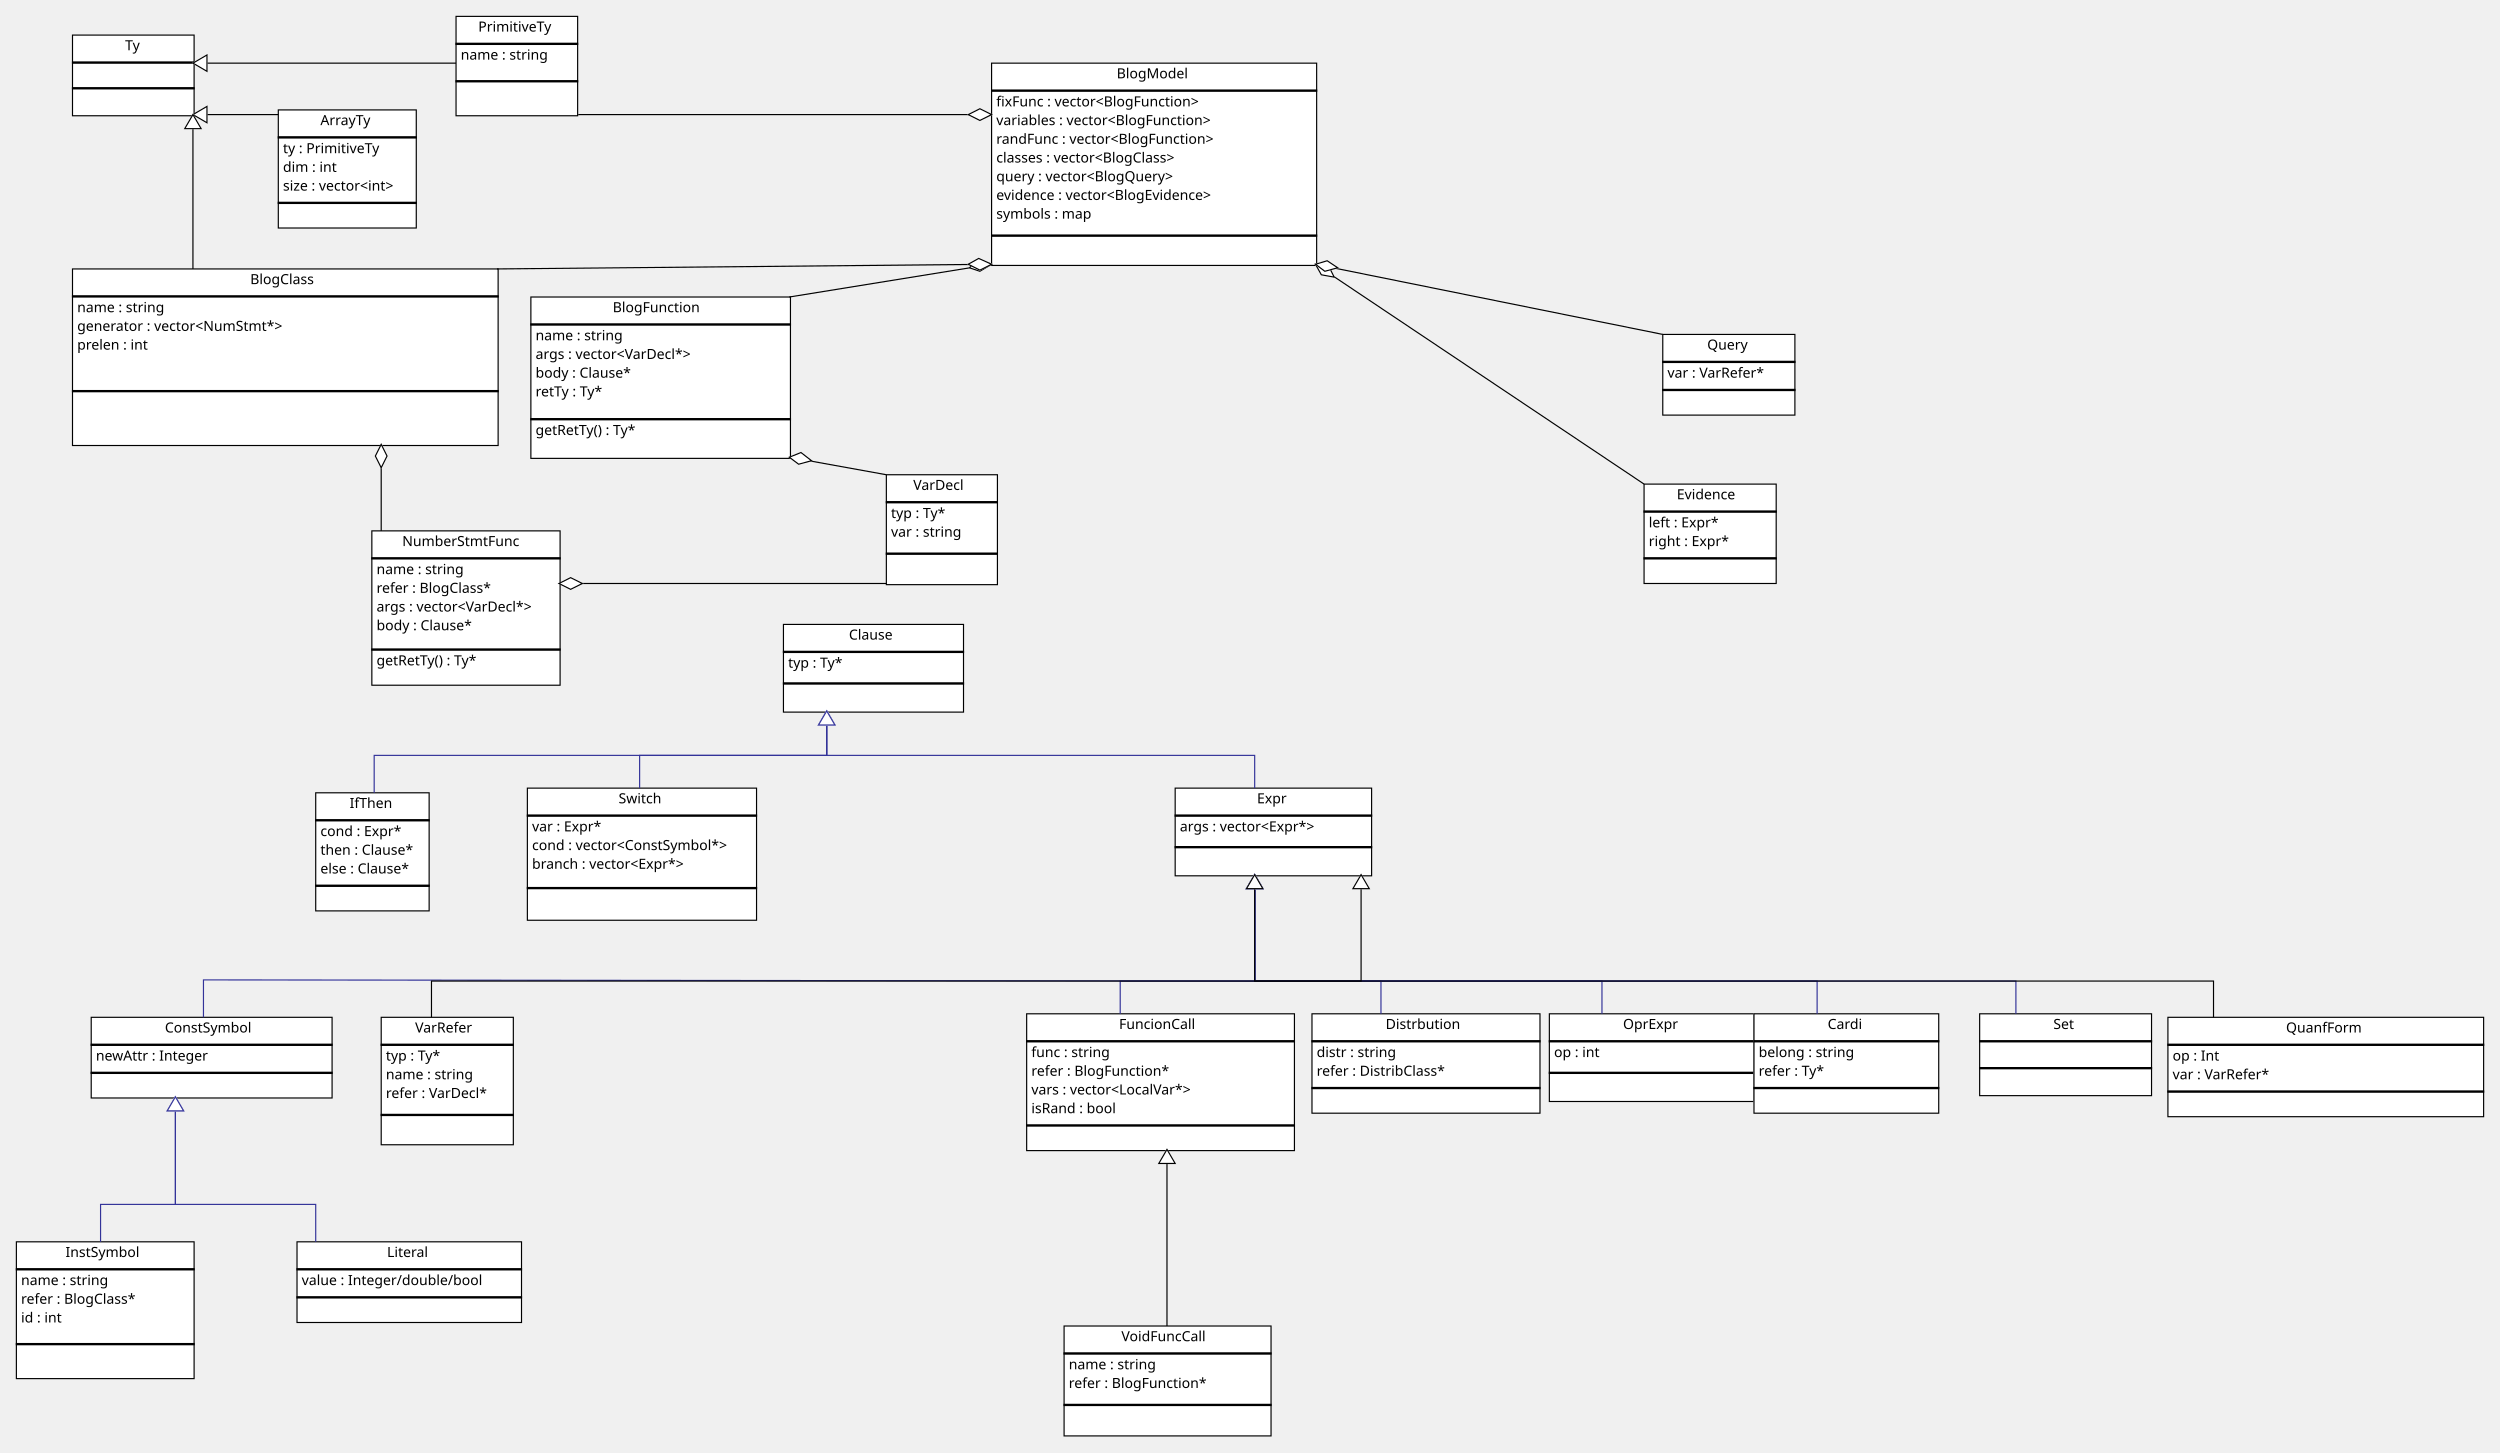
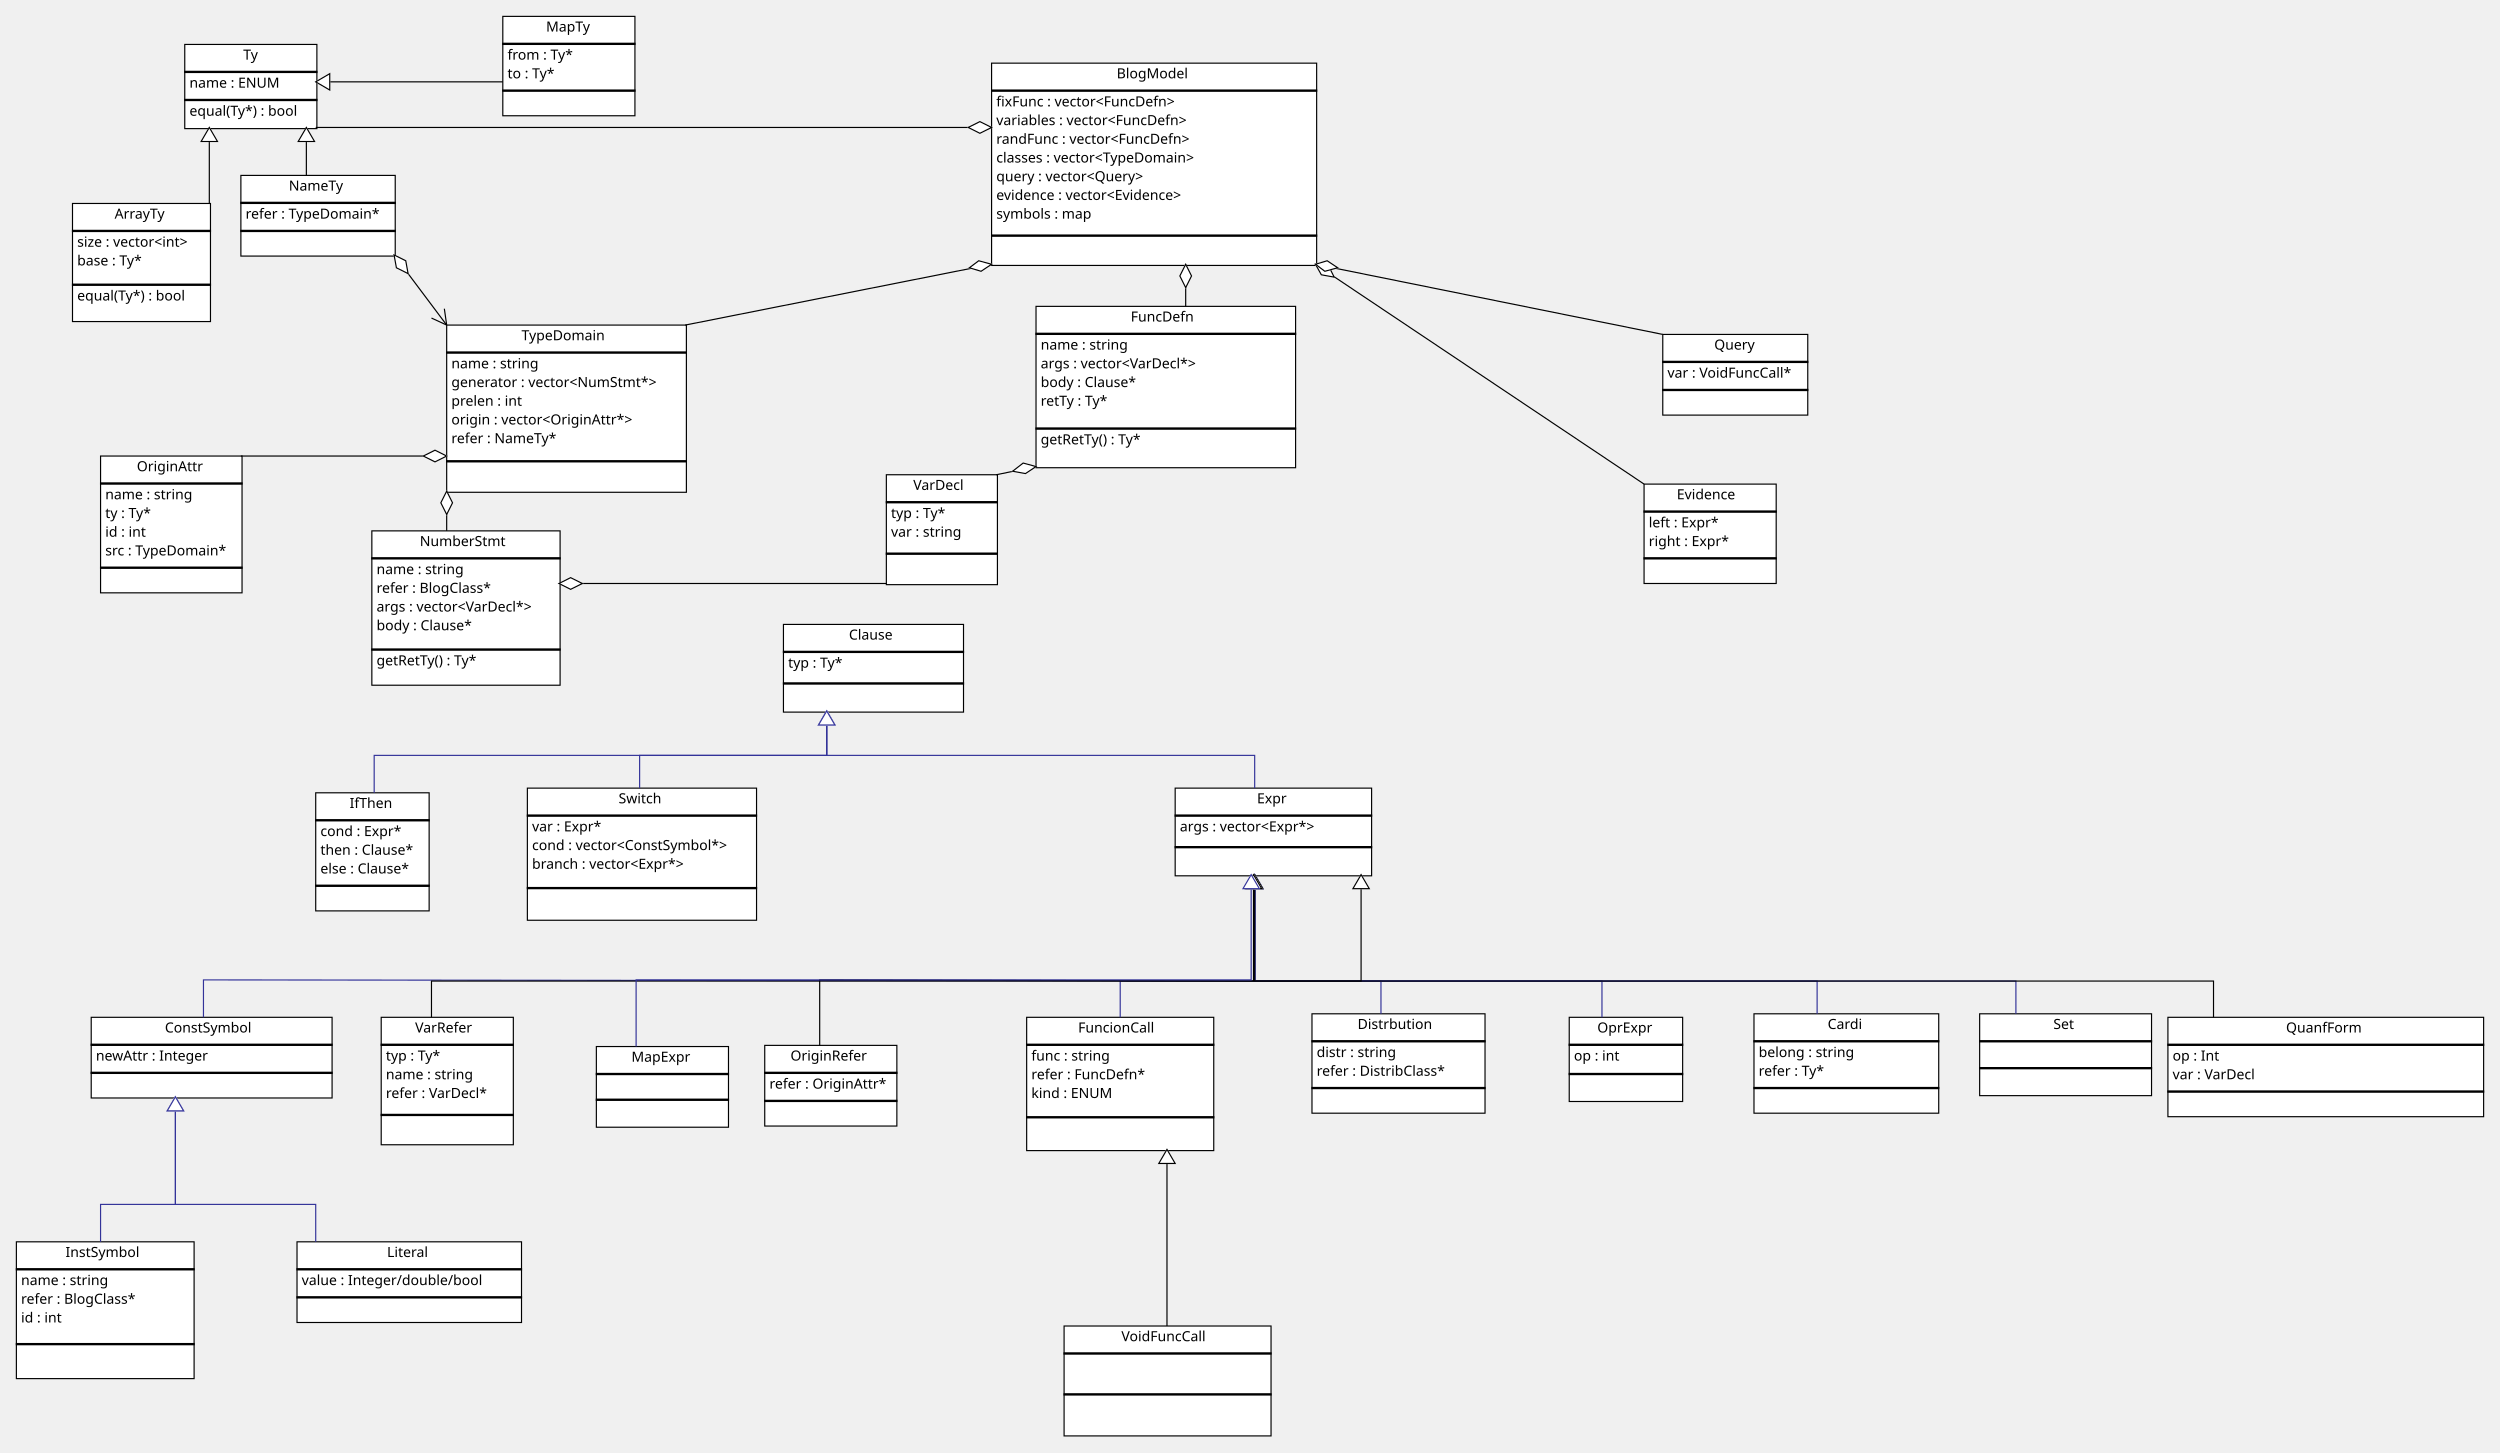
<svg xmlns="http://www.w3.org/2000/svg" height="1242" version="1.1" width="2138">
-   <rect fill="#ffffff" height="138" stroke="#ffffff" stroke-width="1" width="222" x="454" y="254" />
-   <rect fill="none" height="138" stroke="#000000" stroke-width="1" width="222" x="454" y="254" />
-   <text font-family="Dialog" font-size="12" x="524" y="267">
- BlogFunction</text>
-   <rect fill="#000000" height="1" stroke="#000000" stroke-width="1" width="222" x="454" y="277" />
-   <text font-family="Dialog" font-size="12" x="458" y="291">
- name : string</text>
-   <text font-family="Dialog" font-size="12" x="458" y="307">
+   <rect fill="#ffffff" height="138" stroke="#ffffff" stroke-width="1" width="222" x="886" y="262" />
+   <rect fill="none" height="138" stroke="#000000" stroke-width="1" width="222" x="886" y="262" />
+   <text font-family="Dialog" font-size="12" x="967" y="275">
+ FuncDefn</text>
+   <rect fill="#000000" height="1" stroke="#000000" stroke-width="1" width="222" x="886" y="285" />
+   <text font-family="Dialog" font-size="12" x="890" y="299">
+ name : string</text>
+   <text font-family="Dialog" font-size="12" x="890" y="315">
args : vector&lt;VarDecl*&gt;</text>
-   <text font-family="Dialog" font-size="12" x="458" y="323">
+   <text font-family="Dialog" font-size="12" x="890" y="331">
body : Clause*</text>
-   <text font-family="Dialog" font-size="12" x="458" y="339">
+   <text font-family="Dialog" font-size="12" x="890" y="347">
retTy : Ty*</text>
-   <rect fill="#000000" height="1" stroke="#000000" stroke-width="1" width="222" x="454" y="358" />
-   <text font-family="Dialog" font-size="12" x="458" y="372">
+   <rect fill="#000000" height="1" stroke="#000000" stroke-width="1" width="222" x="886" y="366" />
+   <text font-family="Dialog" font-size="12" x="890" y="380">
getRetTy() : Ty*</text>
  <rect fill="#ffffff" height="75" stroke="#ffffff" stroke-width="1" width="154" x="670" y="534" />
  <rect fill="none" height="75" stroke="#000000" stroke-width="1" width="154" x="670" y="534" />
  <text font-family="Dialog" font-size="12" x="726" y="547">
Clause</text>
  <rect fill="#000000" height="1" stroke="#000000" stroke-width="1" width="154" x="670" y="557" />
  <text font-family="Dialog" font-size="12" x="674" y="571">
typ : Ty*</text>
  <rect fill="#000000" height="1" stroke="#000000" stroke-width="1" width="154" x="670" y="584" />
  <rect fill="#ffffff" height="101" stroke="#ffffff" stroke-width="1" width="97" x="270" y="678" />
  <rect fill="none" height="101" stroke="#000000" stroke-width="1" width="97" x="270" y="678" />
  <text font-family="Dialog" font-size="12" x="299" y="691">
IfThen</text>
  <rect fill="#000000" height="1" stroke="#000000" stroke-width="1" width="97" x="270" y="701" />
  <text font-family="Dialog" font-size="12" x="274" y="715">
cond : Expr*</text>
  <text font-family="Dialog" font-size="12" x="274" y="731">
then : Clause*</text>
  <text font-family="Dialog" font-size="12" x="274" y="747">
else : Clause*</text>
  <rect fill="#000000" height="1" stroke="#000000" stroke-width="1" width="97" x="270" y="757" />
  <rect fill="#ffffff" height="113" stroke="#ffffff" stroke-width="1" width="196" x="451" y="674" />
  <rect fill="none" height="113" stroke="#000000" stroke-width="1" width="196" x="451" y="674" />
  <text font-family="Dialog" font-size="12" x="529" y="687">
Switch</text>
  <rect fill="#000000" height="1" stroke="#000000" stroke-width="1" width="196" x="451" y="697" />
  <text font-family="Dialog" font-size="12" x="455" y="711">
var : Expr*</text>
  <text font-family="Dialog" font-size="12" x="455" y="727">
cond : vector&lt;ConstSymbol*&gt;</text>
  <text font-family="Dialog" font-size="12" x="455" y="743">
branch : vector&lt;Expr*&gt;</text>
  <rect fill="#000000" height="1" stroke="#000000" stroke-width="1" width="196" x="451" y="759" />
  <rect fill="#ffffff" height="75" stroke="#ffffff" stroke-width="1" width="168" x="1005" y="674" />
  <rect fill="none" height="75" stroke="#000000" stroke-width="1" width="168" x="1005" y="674" />
  <text font-family="Dialog" font-size="12" x="1075" y="687">
Expr</text>
  <rect fill="#000000" height="1" stroke="#000000" stroke-width="1" width="168" x="1005" y="697" />
  <text font-family="Dialog" font-size="12" x="1009" y="711">
args : vector&lt;Expr*&gt;</text>
  <rect fill="#000000" height="1" stroke="#000000" stroke-width="1" width="168" x="1005" y="724" />
  <rect fill="#ffffff" height="69" stroke="#ffffff" stroke-width="1" width="206" x="78" y="870" />
  <rect fill="none" height="69" stroke="#000000" stroke-width="1" width="206" x="78" y="870" />
  <text font-family="Dialog" font-size="12" x="141" y="883">
ConstSymbol</text>
  <rect fill="#000000" height="1" stroke="#000000" stroke-width="1" width="206" x="78" y="893" />
  <text font-family="Dialog" font-size="12" x="82" y="907">
newAttr : Integer</text>
  <rect fill="#000000" height="1" stroke="#000000" stroke-width="1" width="206" x="78" y="917" />
  <rect fill="#ffffff" height="117" stroke="#ffffff" stroke-width="1" width="152" x="14" y="1062" />
  <rect fill="none" height="117" stroke="#000000" stroke-width="1" width="152" x="14" y="1062" />
  <text font-family="Dialog" font-size="12" x="56" y="1075">
InstSymbol</text>
  <rect fill="#000000" height="1" stroke="#000000" stroke-width="1" width="152" x="14" y="1085" />
  <text font-family="Dialog" font-size="12" x="18" y="1099">
name : string</text>
  <text font-family="Dialog" font-size="12" x="18" y="1115">
refer : BlogClass*</text>
  <text font-family="Dialog" font-size="12" x="18" y="1131">
id : int</text>
  <rect fill="#000000" height="1" stroke="#000000" stroke-width="1" width="152" x="14" y="1149" />
  <rect fill="#ffffff" height="69" stroke="#ffffff" stroke-width="1" width="192" x="254" y="1062" />
  <rect fill="none" height="69" stroke="#000000" stroke-width="1" width="192" x="254" y="1062" />
  <text font-family="Dialog" font-size="12" x="331" y="1075">
Literal</text>
  <rect fill="#000000" height="1" stroke="#000000" stroke-width="1" width="192" x="254" y="1085" />
  <text font-family="Dialog" font-size="12" x="258" y="1099">
value : Integer/double/bool</text>
  <rect fill="#000000" height="1" stroke="#000000" stroke-width="1" width="192" x="254" y="1109" />
  <rect fill="#ffffff" height="109" stroke="#ffffff" stroke-width="1" width="113" x="326" y="870" />
  <rect fill="none" height="109" stroke="#000000" stroke-width="1" width="113" x="326" y="870" />
  <text font-family="Dialog" font-size="12" x="355" y="883">
VarRefer</text>
  <rect fill="#000000" height="1" stroke="#000000" stroke-width="1" width="113" x="326" y="893" />
  <text font-family="Dialog" font-size="12" x="330" y="907">
typ : Ty*</text>
  <text font-family="Dialog" font-size="12" x="330" y="923">
name : string</text>
  <text font-family="Dialog" font-size="12" x="330" y="939">
refer : VarDecl*</text>
  <rect fill="#000000" height="1" stroke="#000000" stroke-width="1" width="113" x="326" y="953" />
  <rect fill="#ffffff" height="94" stroke="#ffffff" stroke-width="1" width="177" x="910" y="1134" />
  <rect fill="none" height="94" stroke="#000000" stroke-width="1" width="177" x="910" y="1134" />
  <text font-family="Dialog" font-size="12" x="959" y="1147">
VoidFuncCall</text>
  <rect fill="#000000" height="1" stroke="#000000" stroke-width="1" width="177" x="910" y="1157" />
-   <text font-family="Dialog" font-size="12" x="914" y="1171">
- name : string</text>
-   <text font-family="Dialog" font-size="12" x="914" y="1187">
- refer : BlogFunction*</text>
-   <rect fill="#000000" height="1" stroke="#000000" stroke-width="1" width="177" x="910" y="1201" />
-   <rect fill="#ffffff" height="117" stroke="#ffffff" stroke-width="1" width="229" x="878" y="867" />
-   <rect fill="none" height="117" stroke="#000000" stroke-width="1" width="229" x="878" y="867" />
-   <text font-family="Dialog" font-size="12" x="957" y="880">
+   <rect fill="#000000" height="1" stroke="#000000" stroke-width="1" width="177" x="910" y="1192" />
+   <rect fill="#ffffff" height="114" stroke="#ffffff" stroke-width="1" width="160" x="878" y="870" />
+   <rect fill="none" height="114" stroke="#000000" stroke-width="1" width="160" x="878" y="870" />
+   <text font-family="Dialog" font-size="12" x="922" y="883">
FuncionCall</text>
-   <rect fill="#000000" height="1" stroke="#000000" stroke-width="1" width="229" x="878" y="890" />
-   <text font-family="Dialog" font-size="12" x="882" y="904">
+   <rect fill="#000000" height="1" stroke="#000000" stroke-width="1" width="160" x="878" y="893" />
+   <text font-family="Dialog" font-size="12" x="882" y="907">
func : string</text>
-   <text font-family="Dialog" font-size="12" x="882" y="920">
- refer : BlogFunction*</text>
-   <text font-family="Dialog" font-size="12" x="882" y="936">
- vars : vector&lt;LocalVar*&gt;</text>
-   <text font-family="Dialog" font-size="12" x="882" y="952">
- isRand : bool</text>
-   <rect fill="#000000" height="1" stroke="#000000" stroke-width="1" width="229" x="878" y="962" />
+   <text font-family="Dialog" font-size="12" x="882" y="923">
+ refer : FuncDefn*</text>
+   <text font-family="Dialog" font-size="12" x="882" y="939">
+ kind : ENUM</text>
+   <rect fill="#000000" height="1" stroke="#000000" stroke-width="1" width="160" x="878" y="955" />
  <polyline fill="none" points="320,678 320,646 707,646 707,608" stroke="#333399" stroke-width="1" />
  <polygon fill="#ffffff" points="707,608 714,620 700,620" stroke="#ffffff" stroke-width="1" />
  <polygon fill="none" points="707,608 714,620 700,620" stroke="#333399" stroke-width="1" />
  <polyline fill="none" points="547,674 547,646 707,646 707,608" stroke="#333399" stroke-width="1" />
  <polygon fill="#ffffff" points="707,608 714,620 700,620" stroke="#ffffff" stroke-width="1" />
  <polygon fill="none" points="707,608 714,620 700,620" stroke="#333399" stroke-width="1" />
  <polyline fill="none" points="1073,674 1073,646 707,646 707,608" stroke="#333399" stroke-width="1" />
  <polygon fill="#ffffff" points="707,608 714,620 700,620" stroke="#ffffff" stroke-width="1" />
  <polygon fill="none" points="707,608 714,620 700,620" stroke="#333399" stroke-width="1" />
  <polyline fill="none" points="174,870 174,838 1073,839 1073,748" stroke="#333399" stroke-width="1" />
  <polygon fill="#ffffff" points="1073,748 1080,760 1066,760" stroke="#ffffff" stroke-width="1" />
  <polygon fill="none" points="1073,748 1080,760 1066,760" stroke="#333399" stroke-width="1" />
  <polyline fill="none" points="270,1062 270,1030 150,1030 150,938" stroke="#333399" stroke-width="1" />
  <polygon fill="#ffffff" points="150,938 157,950 143,950" stroke="#ffffff" stroke-width="1" />
  <polygon fill="none" points="150,938 157,950 143,950" stroke="#333399" stroke-width="1" />
  <polyline fill="none" points="86,1062 86,1030 150,1030 150,938" stroke="#333399" stroke-width="1" />
  <polygon fill="#ffffff" points="150,938 157,950 143,950" stroke="#ffffff" stroke-width="1" />
  <polygon fill="none" points="150,938 157,950 143,950" stroke="#333399" stroke-width="1" />
-   <polyline fill="none" points="958,867 958,839 1073,839 1073,748" stroke="#333399" stroke-width="1" />
-   <polygon fill="#ffffff" points="1073,748 1080,760 1066,760" stroke="#ffffff" stroke-width="1" />
-   <polygon fill="none" points="1073,748 1080,760 1066,760" stroke="#333399" stroke-width="1" />
-   <rect fill="#ffffff" height="85" stroke="#ffffff" stroke-width="1" width="195" x="1122" y="867" />
-   <rect fill="none" height="85" stroke="#000000" stroke-width="1" width="195" x="1122" y="867" />
-   <text font-family="Dialog" font-size="12" x="1185" y="880">
+   <polyline fill="none" points="958,870 958,839 1073,839 1073,748" stroke="#333399" stroke-width="1" />
+   <polygon fill="#ffffff" points="1073,748 1080,760 1066,760" stroke="#ffffff" stroke-width="1" />
+   <polygon fill="none" points="1073,748 1080,760 1066,760" stroke="#333399" stroke-width="1" />
+   <rect fill="#ffffff" height="85" stroke="#ffffff" stroke-width="1" width="148" x="1122" y="867" />
+   <rect fill="none" height="85" stroke="#000000" stroke-width="1" width="148" x="1122" y="867" />
+   <text font-family="Dialog" font-size="12" x="1161" y="880">
Distrbution</text>
-   <rect fill="#000000" height="1" stroke="#000000" stroke-width="1" width="195" x="1122" y="890" />
+   <rect fill="#000000" height="1" stroke="#000000" stroke-width="1" width="148" x="1122" y="890" />
  <text font-family="Dialog" font-size="12" x="1126" y="904">
distr : string</text>
  <text font-family="Dialog" font-size="12" x="1126" y="920">
refer : DistribClass*</text>
-   <rect fill="#000000" height="1" stroke="#000000" stroke-width="1" width="195" x="1122" y="930" />
+   <rect fill="#000000" height="1" stroke="#000000" stroke-width="1" width="148" x="1122" y="930" />
  <polyline fill="none" points="1181,867 1181,839 1073,839 1073,748" stroke="#333399" stroke-width="1" />
  <polygon fill="#ffffff" points="1073,748 1080,760 1066,760" stroke="#ffffff" stroke-width="1" />
  <polygon fill="none" points="1073,748 1080,760 1066,760" stroke="#333399" stroke-width="1" />
-   <rect fill="#ffffff" height="75" stroke="#ffffff" stroke-width="1" width="175" x="1325" y="867" />
-   <rect fill="none" height="75" stroke="#000000" stroke-width="1" width="175" x="1325" y="867" />
-   <text font-family="Dialog" font-size="12" x="1388" y="880">
+   <rect fill="#ffffff" height="72" stroke="#ffffff" stroke-width="1" width="97" x="1342" y="870" />
+   <rect fill="none" height="72" stroke="#000000" stroke-width="1" width="97" x="1342" y="870" />
+   <text font-family="Dialog" font-size="12" x="1366" y="883">
OprExpr</text>
-   <rect fill="#000000" height="1" stroke="#000000" stroke-width="1" width="175" x="1325" y="890" />
-   <text font-family="Dialog" font-size="12" x="1329" y="904">
+   <rect fill="#000000" height="1" stroke="#000000" stroke-width="1" width="97" x="1342" y="893" />
+   <text font-family="Dialog" font-size="12" x="1346" y="907">
op : int</text>
-   <rect fill="#000000" height="1" stroke="#000000" stroke-width="1" width="175" x="1325" y="917" />
-   <polyline fill="none" points="1370,867 1370,839 1073,839 1073,748" stroke="#333399" stroke-width="1" />
+   <rect fill="#000000" height="1" stroke="#000000" stroke-width="1" width="97" x="1342" y="918" />
+   <polyline fill="none" points="1370,870 1370,839 1073,839 1073,748" stroke="#333399" stroke-width="1" />
  <polygon fill="#ffffff" points="1073,748 1080,760 1066,760" stroke="#ffffff" stroke-width="1" />
  <polygon fill="none" points="1073,748 1080,760 1066,760" stroke="#333399" stroke-width="1" />
  <rect fill="#ffffff" height="85" stroke="#ffffff" stroke-width="1" width="158" x="1500" y="867" />
  <rect fill="none" height="85" stroke="#000000" stroke-width="1" width="158" x="1500" y="867" />
  <text font-family="Dialog" font-size="12" x="1563" y="880">
Cardi</text>
  <rect fill="#000000" height="1" stroke="#000000" stroke-width="1" width="158" x="1500" y="890" />
  <text font-family="Dialog" font-size="12" x="1504" y="904">
belong : string</text>
  <text font-family="Dialog" font-size="12" x="1504" y="920">
refer : Ty*</text>
  <rect fill="#000000" height="1" stroke="#000000" stroke-width="1" width="158" x="1500" y="930" />
  <polyline fill="none" points="1554,867 1554,839 1073,839 1073,748" stroke="#333399" stroke-width="1" />
  <polygon fill="#ffffff" points="1073,748 1080,760 1066,760" stroke="#ffffff" stroke-width="1" />
  <polygon fill="none" points="1073,748 1080,760 1066,760" stroke="#333399" stroke-width="1" />
  <rect fill="#ffffff" height="70" stroke="#ffffff" stroke-width="1" width="147" x="1693" y="867" />
  <rect fill="none" height="70" stroke="#000000" stroke-width="1" width="147" x="1693" y="867" />
  <text font-family="Dialog" font-size="12" x="1756" y="880">
Set</text>
  <rect fill="#000000" height="1" stroke="#000000" stroke-width="1" width="147" x="1693" y="890" />
  <rect fill="#000000" height="1" stroke="#000000" stroke-width="1" width="147" x="1693" y="913" />
  <polyline fill="none" points="1724,867 1724,839 1073,839 1073,748" stroke="#333399" stroke-width="1" />
  <polygon fill="#ffffff" points="1073,748 1080,760 1066,760" stroke="#ffffff" stroke-width="1" />
  <polygon fill="none" points="1073,748 1080,760 1066,760" stroke="#333399" stroke-width="1" />
  <rect fill="#ffffff" height="85" stroke="#ffffff" stroke-width="1" width="270" x="1854" y="870" />
  <rect fill="none" height="85" stroke="#000000" stroke-width="1" width="270" x="1854" y="870" />
  <text font-family="Dialog" font-size="12" x="1955" y="883">
QuanfForm</text>
  <rect fill="#000000" height="1" stroke="#000000" stroke-width="1" width="270" x="1854" y="893" />
  <text font-family="Dialog" font-size="12" x="1858" y="907">
op : Int</text>
  <text font-family="Dialog" font-size="12" x="1858" y="923">
- var : VarRefer*</text>
+ var : VarDecl</text>
  <rect fill="#000000" height="1" stroke="#000000" stroke-width="1" width="270" x="1854" y="933" />
-   <rect fill="#ffffff" height="151" stroke="#ffffff" stroke-width="1" width="364" x="62" y="230" />
-   <rect fill="none" height="151" stroke="#000000" stroke-width="1" width="364" x="62" y="230" />
-   <text font-family="Dialog" font-size="12" x="214" y="243">
- BlogClass</text>
-   <rect fill="#000000" height="1" stroke="#000000" stroke-width="1" width="364" x="62" y="253" />
-   <text font-family="Dialog" font-size="12" x="66" y="267">
- name : string</text>
-   <text font-family="Dialog" font-size="12" x="66" y="283">
+   <rect fill="#ffffff" height="143" stroke="#ffffff" stroke-width="1" width="205" x="382" y="278" />
+   <rect fill="none" height="143" stroke="#000000" stroke-width="1" width="205" x="382" y="278" />
+   <text font-family="Dialog" font-size="12" x="446" y="291">
+ TypeDomain</text>
+   <rect fill="#000000" height="1" stroke="#000000" stroke-width="1" width="205" x="382" y="301" />
+   <text font-family="Dialog" font-size="12" x="386" y="315">
+ name : string</text>
+   <text font-family="Dialog" font-size="12" x="386" y="331">
generator : vector&lt;NumStmt*&gt;</text>
-   <text font-family="Dialog" font-size="12" x="66" y="299">
+   <text font-family="Dialog" font-size="12" x="386" y="347">
prelen : int</text>
-   <rect fill="#000000" height="1" stroke="#000000" stroke-width="1" width="364" x="62" y="334" />
+   <text font-family="Dialog" font-size="12" x="386" y="363">
+ origin : vector&lt;OriginAttr*&gt;</text>
+   <text font-family="Dialog" font-size="12" x="386" y="379">
+ refer : NameTy*</text>
+   <rect fill="#000000" height="1" stroke="#000000" stroke-width="1" width="205" x="382" y="394" />
  <rect fill="#ffffff" height="132" stroke="#ffffff" stroke-width="1" width="161" x="318" y="454" />
  <rect fill="none" height="132" stroke="#000000" stroke-width="1" width="161" x="318" y="454" />
-   <text font-family="Dialog" font-size="12" x="344" y="467">
- NumberStmtFunc</text>
+   <text font-family="Dialog" font-size="12" x="359" y="467">
+ NumberStmt</text>
  <rect fill="#000000" height="1" stroke="#000000" stroke-width="1" width="161" x="318" y="477" />
  <text font-family="Dialog" font-size="12" x="322" y="491">
name : string</text>
  <text font-family="Dialog" font-size="12" x="322" y="507">
refer : BlogClass*</text>
  <text font-family="Dialog" font-size="12" x="322" y="523">
args : vector&lt;VarDecl*&gt;</text>
  <text font-family="Dialog" font-size="12" x="322" y="539">
body : Clause*</text>
  <rect fill="#000000" height="1" stroke="#000000" stroke-width="1" width="161" x="318" y="555" />
  <text font-family="Dialog" font-size="12" x="322" y="569">
getRetTy() : Ty*</text>
  <rect fill="#ffffff" height="173" stroke="#ffffff" stroke-width="1" width="278" x="848" y="54" />
  <rect fill="none" height="173" stroke="#000000" stroke-width="1" width="278" x="848" y="54" />
  <text font-family="Dialog" font-size="12" x="955" y="67">
BlogModel</text>
  <rect fill="#000000" height="1" stroke="#000000" stroke-width="1" width="278" x="848" y="77" />
  <text font-family="Dialog" font-size="12" x="852" y="91">
- fixFunc : vector&lt;BlogFunction&gt;</text>
+ fixFunc : vector&lt;FuncDefn&gt;</text>
  <text font-family="Dialog" font-size="12" x="852" y="107">
- variables : vector&lt;BlogFunction&gt;</text>
+ variables : vector&lt;FuncDefn&gt;</text>
  <text font-family="Dialog" font-size="12" x="852" y="123">
- randFunc : vector&lt;BlogFunction&gt;</text>
+ randFunc : vector&lt;FuncDefn&gt;</text>
  <text font-family="Dialog" font-size="12" x="852" y="139">
- classes : vector&lt;BlogClass&gt;</text>
+ classes : vector&lt;TypeDomain&gt;</text>
  <text font-family="Dialog" font-size="12" x="852" y="155">
- query : vector&lt;BlogQuery&gt;</text>
+ query : vector&lt;Query&gt;</text>
  <text font-family="Dialog" font-size="12" x="852" y="171">
- evidence : vector&lt;BlogEvidence&gt;</text>
+ evidence : vector&lt;Evidence&gt;</text>
  <text font-family="Dialog" font-size="12" x="852" y="187">
symbols : map</text>
  <rect fill="#000000" height="1" stroke="#000000" stroke-width="1" width="278" x="848" y="201" />
  <rect fill="#ffffff" height="94" stroke="#ffffff" stroke-width="1" width="95" x="758" y="406" />
  <rect fill="none" height="94" stroke="#000000" stroke-width="1" width="95" x="758" y="406" />
  <text font-family="Dialog" font-size="12" x="781" y="419">
VarDecl</text>
  <rect fill="#000000" height="1" stroke="#000000" stroke-width="1" width="95" x="758" y="429" />
  <text font-family="Dialog" font-size="12" x="762" y="443">
typ : Ty*</text>
  <text font-family="Dialog" font-size="12" x="762" y="459">
var : string</text>
  <rect fill="#000000" height="1" stroke="#000000" stroke-width="1" width="95" x="758" y="473" />
  <polyline fill="none" points="369,870 369,839 1164,839 1164,748" stroke="#000000" stroke-width="1" />
  <polygon fill="#ffffff" points="1164,748 1171,760 1157,760" stroke="#ffffff" stroke-width="1" />
  <polygon fill="none" points="1164,748 1171,760 1157,760" stroke="#000000" stroke-width="1" />
  <polyline fill="none" points="1893,870 1893,839 1073,839 1073,748" stroke="#000000" stroke-width="1" />
  <polygon fill="#ffffff" points="1073,748 1080,760 1066,760" stroke="#ffffff" stroke-width="1" />
  <polygon fill="none" points="1073,748 1080,760 1066,760" stroke="#000000" stroke-width="1" />
-   <polyline fill="none" points="848,98 493,98" stroke="#000000" stroke-width="1" />
-   <polygon fill="#ffffff" points="848,98 838,103 828,98 838,93" stroke="#ffffff" stroke-width="1" />
-   <polygon fill="none" points="848,98 838,103 828,98 838,93" stroke="#000000" stroke-width="1" />
-   <polyline fill="none" points="848,226 675,254" stroke="#000000" stroke-width="1" />
-   <polygon fill="#ffffff" points="848,226 838,232 829,229 837,222" stroke="#ffffff" stroke-width="1" />
-   <polygon fill="none" points="848,226 838,232 829,229 837,222" stroke="#000000" stroke-width="1" />
-   <polyline fill="none" points="848,226 425,230" stroke="#000000" stroke-width="1" />
-   <polygon fill="#ffffff" points="848,226 838,231 828,226 837,221" stroke="#ffffff" stroke-width="1" />
-   <polygon fill="none" points="848,226 838,231 828,226 837,221" stroke="#000000" stroke-width="1" />
-   <polyline fill="none" points="675,391 758,406" stroke="#000000" stroke-width="1" />
-   <polygon fill="#ffffff" points="675,391 685,387 694,394 683,397" stroke="#ffffff" stroke-width="1" />
-   <polygon fill="none" points="675,391 685,387 694,394 683,397" stroke="#000000" stroke-width="1" />
+   <polyline fill="none" points="1014,226 1014,262" stroke="#000000" stroke-width="1" />
+   <polygon fill="#ffffff" points="1014,226 1019,236 1014,246 1009,236" stroke="#ffffff" stroke-width="1" />
+   <polygon fill="none" points="1014,226 1019,236 1014,246 1009,236" stroke="#000000" stroke-width="1" />
+   <polyline fill="none" points="848,226 586,278" stroke="#000000" stroke-width="1" />
+   <polygon fill="#ffffff" points="848,226 839,232 829,229 837,223" stroke="#ffffff" stroke-width="1" />
+   <polygon fill="none" points="848,226 839,232 829,229 837,223" stroke="#000000" stroke-width="1" />
+   <polyline fill="none" points="886,399 852,406" stroke="#000000" stroke-width="1" />
+   <polygon fill="#ffffff" points="886,399 877,405 866,403 875,396" stroke="#ffffff" stroke-width="1" />
+   <polygon fill="none" points="886,399 877,405 866,403 875,396" stroke="#000000" stroke-width="1" />
  <polyline fill="none" points="478,499 758,499" stroke="#000000" stroke-width="1" />
  <polygon fill="#ffffff" points="478,499 488,494 498,499 488,504" stroke="#ffffff" stroke-width="1" />
  <polygon fill="none" points="478,499 488,494 498,499 488,504" stroke="#000000" stroke-width="1" />
  <rect fill="#ffffff" height="85" stroke="#ffffff" stroke-width="1" width="113" x="1406" y="414" />
  <rect fill="none" height="85" stroke="#000000" stroke-width="1" width="113" x="1406" y="414" />
  <text font-family="Dialog" font-size="12" x="1434" y="427">
Evidence</text>
  <rect fill="#000000" height="1" stroke="#000000" stroke-width="1" width="113" x="1406" y="437" />
  <text font-family="Dialog" font-size="12" x="1410" y="451">
left : Expr*</text>
  <text font-family="Dialog" font-size="12" x="1410" y="467">
right : Expr*</text>
  <rect fill="#000000" height="1" stroke="#000000" stroke-width="1" width="113" x="1406" y="477" />
  <polyline fill="none" points="1125,226 1406,414" stroke="#000000" stroke-width="1" />
  <polygon fill="#ffffff" points="1125,226 1136,227 1141,237 1130,235" stroke="#ffffff" stroke-width="1" />
  <polygon fill="none" points="1125,226 1136,227 1141,237 1130,235" stroke="#000000" stroke-width="1" />
-   <rect fill="#ffffff" height="69" stroke="#ffffff" stroke-width="1" width="113" x="1422" y="286" />
-   <rect fill="none" height="69" stroke="#000000" stroke-width="1" width="113" x="1422" y="286" />
-   <text font-family="Dialog" font-size="12" x="1460" y="299">
+   <rect fill="#ffffff" height="69" stroke="#ffffff" stroke-width="1" width="124" x="1422" y="286" />
+   <rect fill="none" height="69" stroke="#000000" stroke-width="1" width="124" x="1422" y="286" />
+   <text font-family="Dialog" font-size="12" x="1466" y="299">
Query</text>
-   <rect fill="#000000" height="1" stroke="#000000" stroke-width="1" width="113" x="1422" y="309" />
+   <rect fill="#000000" height="1" stroke="#000000" stroke-width="1" width="124" x="1422" y="309" />
  <text font-family="Dialog" font-size="12" x="1426" y="323">
- var : VarRefer*</text>
-   <rect fill="#000000" height="1" stroke="#000000" stroke-width="1" width="113" x="1422" y="333" />
+ var : VoidFuncCall*</text>
+   <rect fill="#000000" height="1" stroke="#000000" stroke-width="1" width="124" x="1422" y="333" />
  <polyline fill="none" points="1125,226 1422,286" stroke="#000000" stroke-width="1" />
  <polygon fill="#ffffff" points="1125,226 1135,223 1144,229 1133,232" stroke="#ffffff" stroke-width="1" />
  <polygon fill="none" points="1125,226 1135,223 1144,229 1133,232" stroke="#000000" stroke-width="1" />
-   <rect fill="#ffffff" height="85" stroke="#ffffff" stroke-width="1" width="104" x="390" y="14" />
-   <rect fill="none" height="85" stroke="#000000" stroke-width="1" width="104" x="390" y="14" />
-   <text font-family="Dialog" font-size="12" x="409" y="27">
- PrimitiveTy</text>
-   <rect fill="#000000" height="1" stroke="#000000" stroke-width="1" width="104" x="390" y="37" />
-   <text font-family="Dialog" font-size="12" x="394" y="51">
- name : string</text>
-   <rect fill="#000000" height="1" stroke="#000000" stroke-width="1" width="104" x="390" y="69" />
-   <rect fill="#ffffff" height="101" stroke="#ffffff" stroke-width="1" width="118" x="238" y="94" />
-   <rect fill="none" height="101" stroke="#000000" stroke-width="1" width="118" x="238" y="94" />
-   <text font-family="Dialog" font-size="12" x="274" y="107">
- ArrayTy</text>
-   <rect fill="#000000" height="1" stroke="#000000" stroke-width="1" width="118" x="238" y="117" />
-   <text font-family="Dialog" font-size="12" x="242" y="131">
- ty : PrimitiveTy</text>
-   <text font-family="Dialog" font-size="12" x="242" y="147">
- dim : int</text>
-   <text font-family="Dialog" font-size="12" x="242" y="163">
- size : vector&lt;int&gt;</text>
-   <rect fill="#000000" height="1" stroke="#000000" stroke-width="1" width="118" x="238" y="173" />
-   <rect fill="#ffffff" height="69" stroke="#ffffff" stroke-width="1" width="104" x="62" y="30" />
-   <rect fill="none" height="69" stroke="#000000" stroke-width="1" width="104" x="62" y="30" />
-   <text font-family="Dialog" font-size="12" x="107" y="43">
+   <rect fill="#ffffff" height="72" stroke="#ffffff" stroke-width="1" width="113" x="158" y="38" />
+   <rect fill="none" height="72" stroke="#000000" stroke-width="1" width="113" x="158" y="38" />
+   <text font-family="Dialog" font-size="12" x="208" y="51">
Ty</text>
-   <rect fill="#000000" height="1" stroke="#000000" stroke-width="1" width="104" x="62" y="53" />
-   <rect fill="#000000" height="1" stroke="#000000" stroke-width="1" width="104" x="62" y="75" />
-   <polyline fill="none" points="390,54 165,54" stroke="#000000" stroke-width="1" />
-   <polygon fill="#ffffff" points="165,54 177,47 177,61" stroke="#ffffff" stroke-width="1" />
-   <polygon fill="none" points="165,54 177,47 177,61" stroke="#000000" stroke-width="1" />
-   <polyline fill="none" points="238,98 165,98" stroke="#000000" stroke-width="1" />
-   <polygon fill="#ffffff" points="165,98 177,91 177,105" stroke="#ffffff" stroke-width="1" />
-   <polygon fill="none" points="165,98 177,91 177,105" stroke="#000000" stroke-width="1" />
-   <polyline fill="none" points="165,230 165,98" stroke="#000000" stroke-width="1" />
-   <polygon fill="#ffffff" points="165,98 172,110 158,110" stroke="#ffffff" stroke-width="1" />
-   <polygon fill="none" points="165,98 172,110 158,110" stroke="#000000" stroke-width="1" />
-   <polyline fill="none" points="326,380 326,454" stroke="#000000" stroke-width="1" />
-   <polygon fill="#ffffff" points="326,380 331,390 326,400 321,390" stroke="#ffffff" stroke-width="1" />
-   <polygon fill="none" points="326,380 331,390 326,400 321,390" stroke="#000000" stroke-width="1" />
+   <rect fill="#000000" height="1" stroke="#000000" stroke-width="1" width="113" x="158" y="61" />
+   <text font-family="Dialog" font-size="12" x="162" y="75">
+ name : ENUM</text>
+   <rect fill="#000000" height="1" stroke="#000000" stroke-width="1" width="113" x="158" y="85" />
+   <text font-family="Dialog" font-size="12" x="162" y="99">
+ equal(Ty*) : bool</text>
+   <polyline fill="none" points="382,420 382,454" stroke="#000000" stroke-width="1" />
+   <polygon fill="#ffffff" points="382,420 387,430 382,440 377,430" stroke="#ffffff" stroke-width="1" />
+   <polygon fill="none" points="382,420 387,430 382,440 377,430" stroke="#000000" stroke-width="1" />
  <polyline fill="none" points="998,1134 998,983" stroke="#000000" stroke-width="1" />
  <polygon fill="#ffffff" points="998,983 1005,995 991,995" stroke="#ffffff" stroke-width="1" />
  <polygon fill="none" points="998,983 1005,995 991,995" stroke="#000000" stroke-width="1" />
+   <rect fill="#ffffff" height="101" stroke="#ffffff" stroke-width="1" width="118" x="62" y="174" />
+   <rect fill="none" height="101" stroke="#000000" stroke-width="1" width="118" x="62" y="174" />
+   <text font-family="Dialog" font-size="12" x="98" y="187">
+ ArrayTy</text>
+   <rect fill="#000000" height="1" stroke="#000000" stroke-width="1" width="118" x="62" y="197" />
+   <text font-family="Dialog" font-size="12" x="66" y="211">
+ size : vector&lt;int&gt;</text>
+   <text font-family="Dialog" font-size="12" x="66" y="227">
+ base : Ty*</text>
+   <rect fill="#000000" height="1" stroke="#000000" stroke-width="1" width="118" x="62" y="243" />
+   <text font-family="Dialog" font-size="12" x="66" y="257">
+ equal(Ty*) : bool</text>
+   <polyline fill="none" points="179,174 179,109" stroke="#000000" stroke-width="1" />
+   <polygon fill="#ffffff" points="179,109 186,121 172,121" stroke="#ffffff" stroke-width="1" />
+   <polygon fill="none" points="179,109 186,121 172,121" stroke="#000000" stroke-width="1" />
+   <polyline fill="none" points="848,109 270,109" stroke="#000000" stroke-width="1" />
+   <polygon fill="#ffffff" points="848,109 838,114 828,109 838,104" stroke="#ffffff" stroke-width="1" />
+   <polygon fill="none" points="848,109 838,114 828,109 838,104" stroke="#000000" stroke-width="1" />
+   <rect fill="#ffffff" height="69" stroke="#ffffff" stroke-width="1" width="113" x="654" y="894" />
+   <rect fill="none" height="69" stroke="#000000" stroke-width="1" width="113" x="654" y="894" />
+   <text font-family="Dialog" font-size="12" x="676" y="907">
+ OriginRefer</text>
+   <rect fill="#000000" height="1" stroke="#000000" stroke-width="1" width="113" x="654" y="917" />
+   <text font-family="Dialog" font-size="12" x="658" y="931">
+ refer : OriginAttr*</text>
+   <rect fill="#000000" height="1" stroke="#000000" stroke-width="1" width="113" x="654" y="941" />
+   <rect fill="#ffffff" height="117" stroke="#ffffff" stroke-width="1" width="121" x="86" y="390" />
+   <rect fill="none" height="117" stroke="#000000" stroke-width="1" width="121" x="86" y="390" />
+   <text font-family="Dialog" font-size="12" x="117" y="403">
+ OriginAttr</text>
+   <rect fill="#000000" height="1" stroke="#000000" stroke-width="1" width="121" x="86" y="413" />
+   <text font-family="Dialog" font-size="12" x="90" y="427">
+ name : string</text>
+   <text font-family="Dialog" font-size="12" x="90" y="443">
+ ty : Ty*</text>
+   <text font-family="Dialog" font-size="12" x="90" y="459">
+ id : int</text>
+   <text font-family="Dialog" font-size="12" x="90" y="475">
+ src : TypeDomain*</text>
+   <rect fill="#000000" height="1" stroke="#000000" stroke-width="1" width="121" x="86" y="485" />
+   <polyline fill="none" points="382,390 206,390" stroke="#000000" stroke-width="1" />
+   <polygon fill="#ffffff" points="382,390 372,395 362,390 372,385" stroke="#ffffff" stroke-width="1" />
+   <polygon fill="none" points="382,390 372,395 362,390 372,385" stroke="#000000" stroke-width="1" />
+   <rect fill="#ffffff" height="69" stroke="#ffffff" stroke-width="1" width="132" x="206" y="150" />
+   <rect fill="none" height="69" stroke="#000000" stroke-width="1" width="132" x="206" y="150" />
+   <text font-family="Dialog" font-size="12" x="247" y="163">
+ NameTy</text>
+   <rect fill="#000000" height="1" stroke="#000000" stroke-width="1" width="132" x="206" y="173" />
+   <text font-family="Dialog" font-size="12" x="210" y="187">
+ refer : TypeDomain*</text>
+   <rect fill="#000000" height="1" stroke="#000000" stroke-width="1" width="132" x="206" y="197" />
+   <polyline fill="none" points="262,150 262,109" stroke="#000000" stroke-width="1" />
+   <polygon fill="#ffffff" points="262,109 269,121 255,121" stroke="#ffffff" stroke-width="1" />
+   <polygon fill="none" points="262,109 269,121 255,121" stroke="#000000" stroke-width="1" />
+   <polyline fill="none" points="337,218 382,278" stroke="#000000" stroke-width="1" />
+   <polygon fill="#ffffff" points="337,218 347,223 349,234 339,229" stroke="#ffffff" stroke-width="1" />
+   <polygon fill="none" points="337,218 347,223 349,234 339,229" stroke="#000000" stroke-width="1" />
+   <line fill="#000000" stroke="#000000" stroke-width="1" x1="369" x2="382" y1="272" y2="278" />
+   <line fill="#000000" stroke="#000000" stroke-width="1" x1="380" x2="382" y1="264" y2="278" />
+   <rect fill="#ffffff" height="85" stroke="#ffffff" stroke-width="1" width="113" x="430" y="14" />
+   <rect fill="none" height="85" stroke="#000000" stroke-width="1" width="113" x="430" y="14" />
+   <text font-family="Dialog" font-size="12" x="467" y="27">
+ MapTy</text>
+   <rect fill="#000000" height="1" stroke="#000000" stroke-width="1" width="113" x="430" y="37" />
+   <text font-family="Dialog" font-size="12" x="434" y="51">
+ from : Ty*</text>
+   <text font-family="Dialog" font-size="12" x="434" y="67">
+ to : Ty*</text>
+   <rect fill="#000000" height="1" stroke="#000000" stroke-width="1" width="113" x="430" y="77" />
+   <polyline fill="none" points="430,70 270,70" stroke="#000000" stroke-width="1" />
+   <polygon fill="#ffffff" points="270,70 282,63 282,77" stroke="#ffffff" stroke-width="1" />
+   <polygon fill="none" points="270,70 282,63 282,77" stroke="#000000" stroke-width="1" />
+   <polyline fill="none" points="701,894 701,838 1072,839 1072,748" stroke="#000000" stroke-width="1" />
+   <polygon fill="#ffffff" points="1072,748 1079,760 1065,760" stroke="#ffffff" stroke-width="1" />
+   <polygon fill="none" points="1072,748 1079,760 1065,760" stroke="#000000" stroke-width="1" />
+   <rect fill="#ffffff" height="69" stroke="#ffffff" stroke-width="1" width="113" x="510" y="895" />
+   <rect fill="none" height="69" stroke="#000000" stroke-width="1" width="113" x="510" y="895" />
+   <text font-family="Dialog" font-size="12" x="540" y="908">
+ MapExpr</text>
+   <rect fill="#000000" height="1" stroke="#000000" stroke-width="1" width="113" x="510" y="918" />
+   <rect fill="#000000" height="1" stroke="#000000" stroke-width="1" width="113" x="510" y="940" />
+   <polyline fill="none" points="544,895 544,838 1070,838 1070,748" stroke="#333399" stroke-width="1" />
+   <polygon fill="#ffffff" points="1070,748 1077,760 1063,760" stroke="#ffffff" stroke-width="1" />
+   <polygon fill="none" points="1070,748 1077,760 1063,760" stroke="#333399" stroke-width="1" />
</svg>
